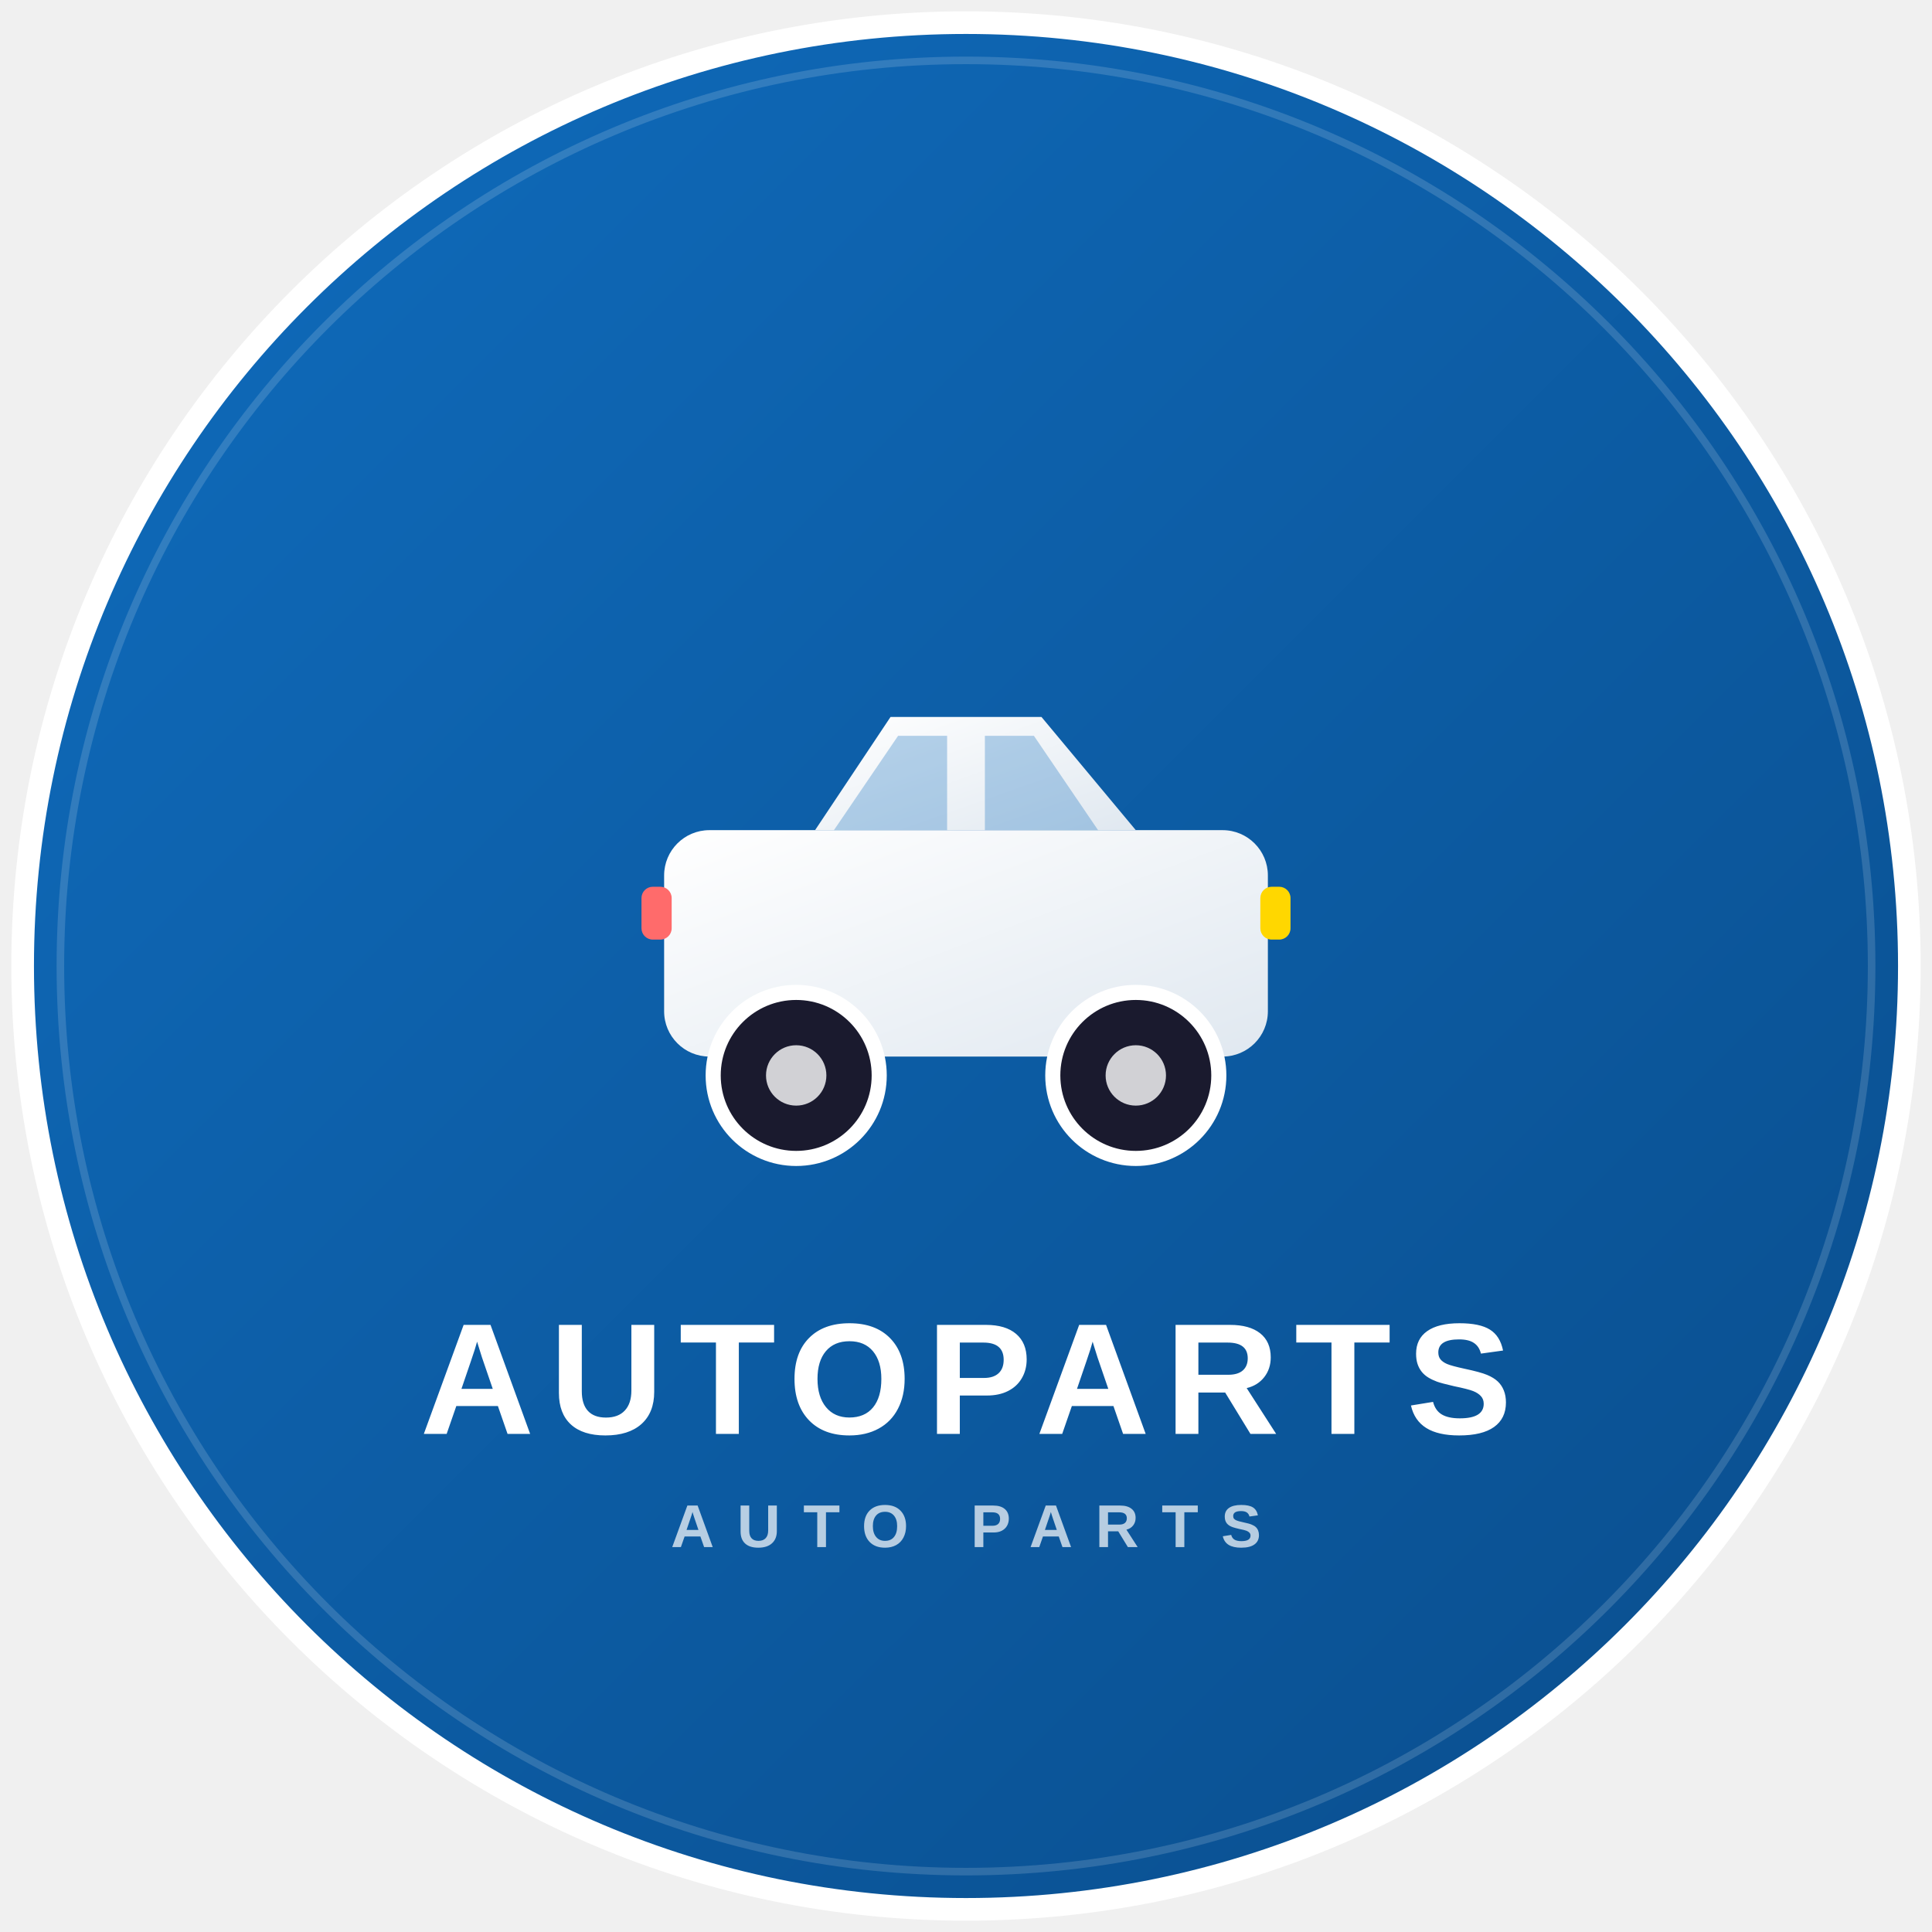
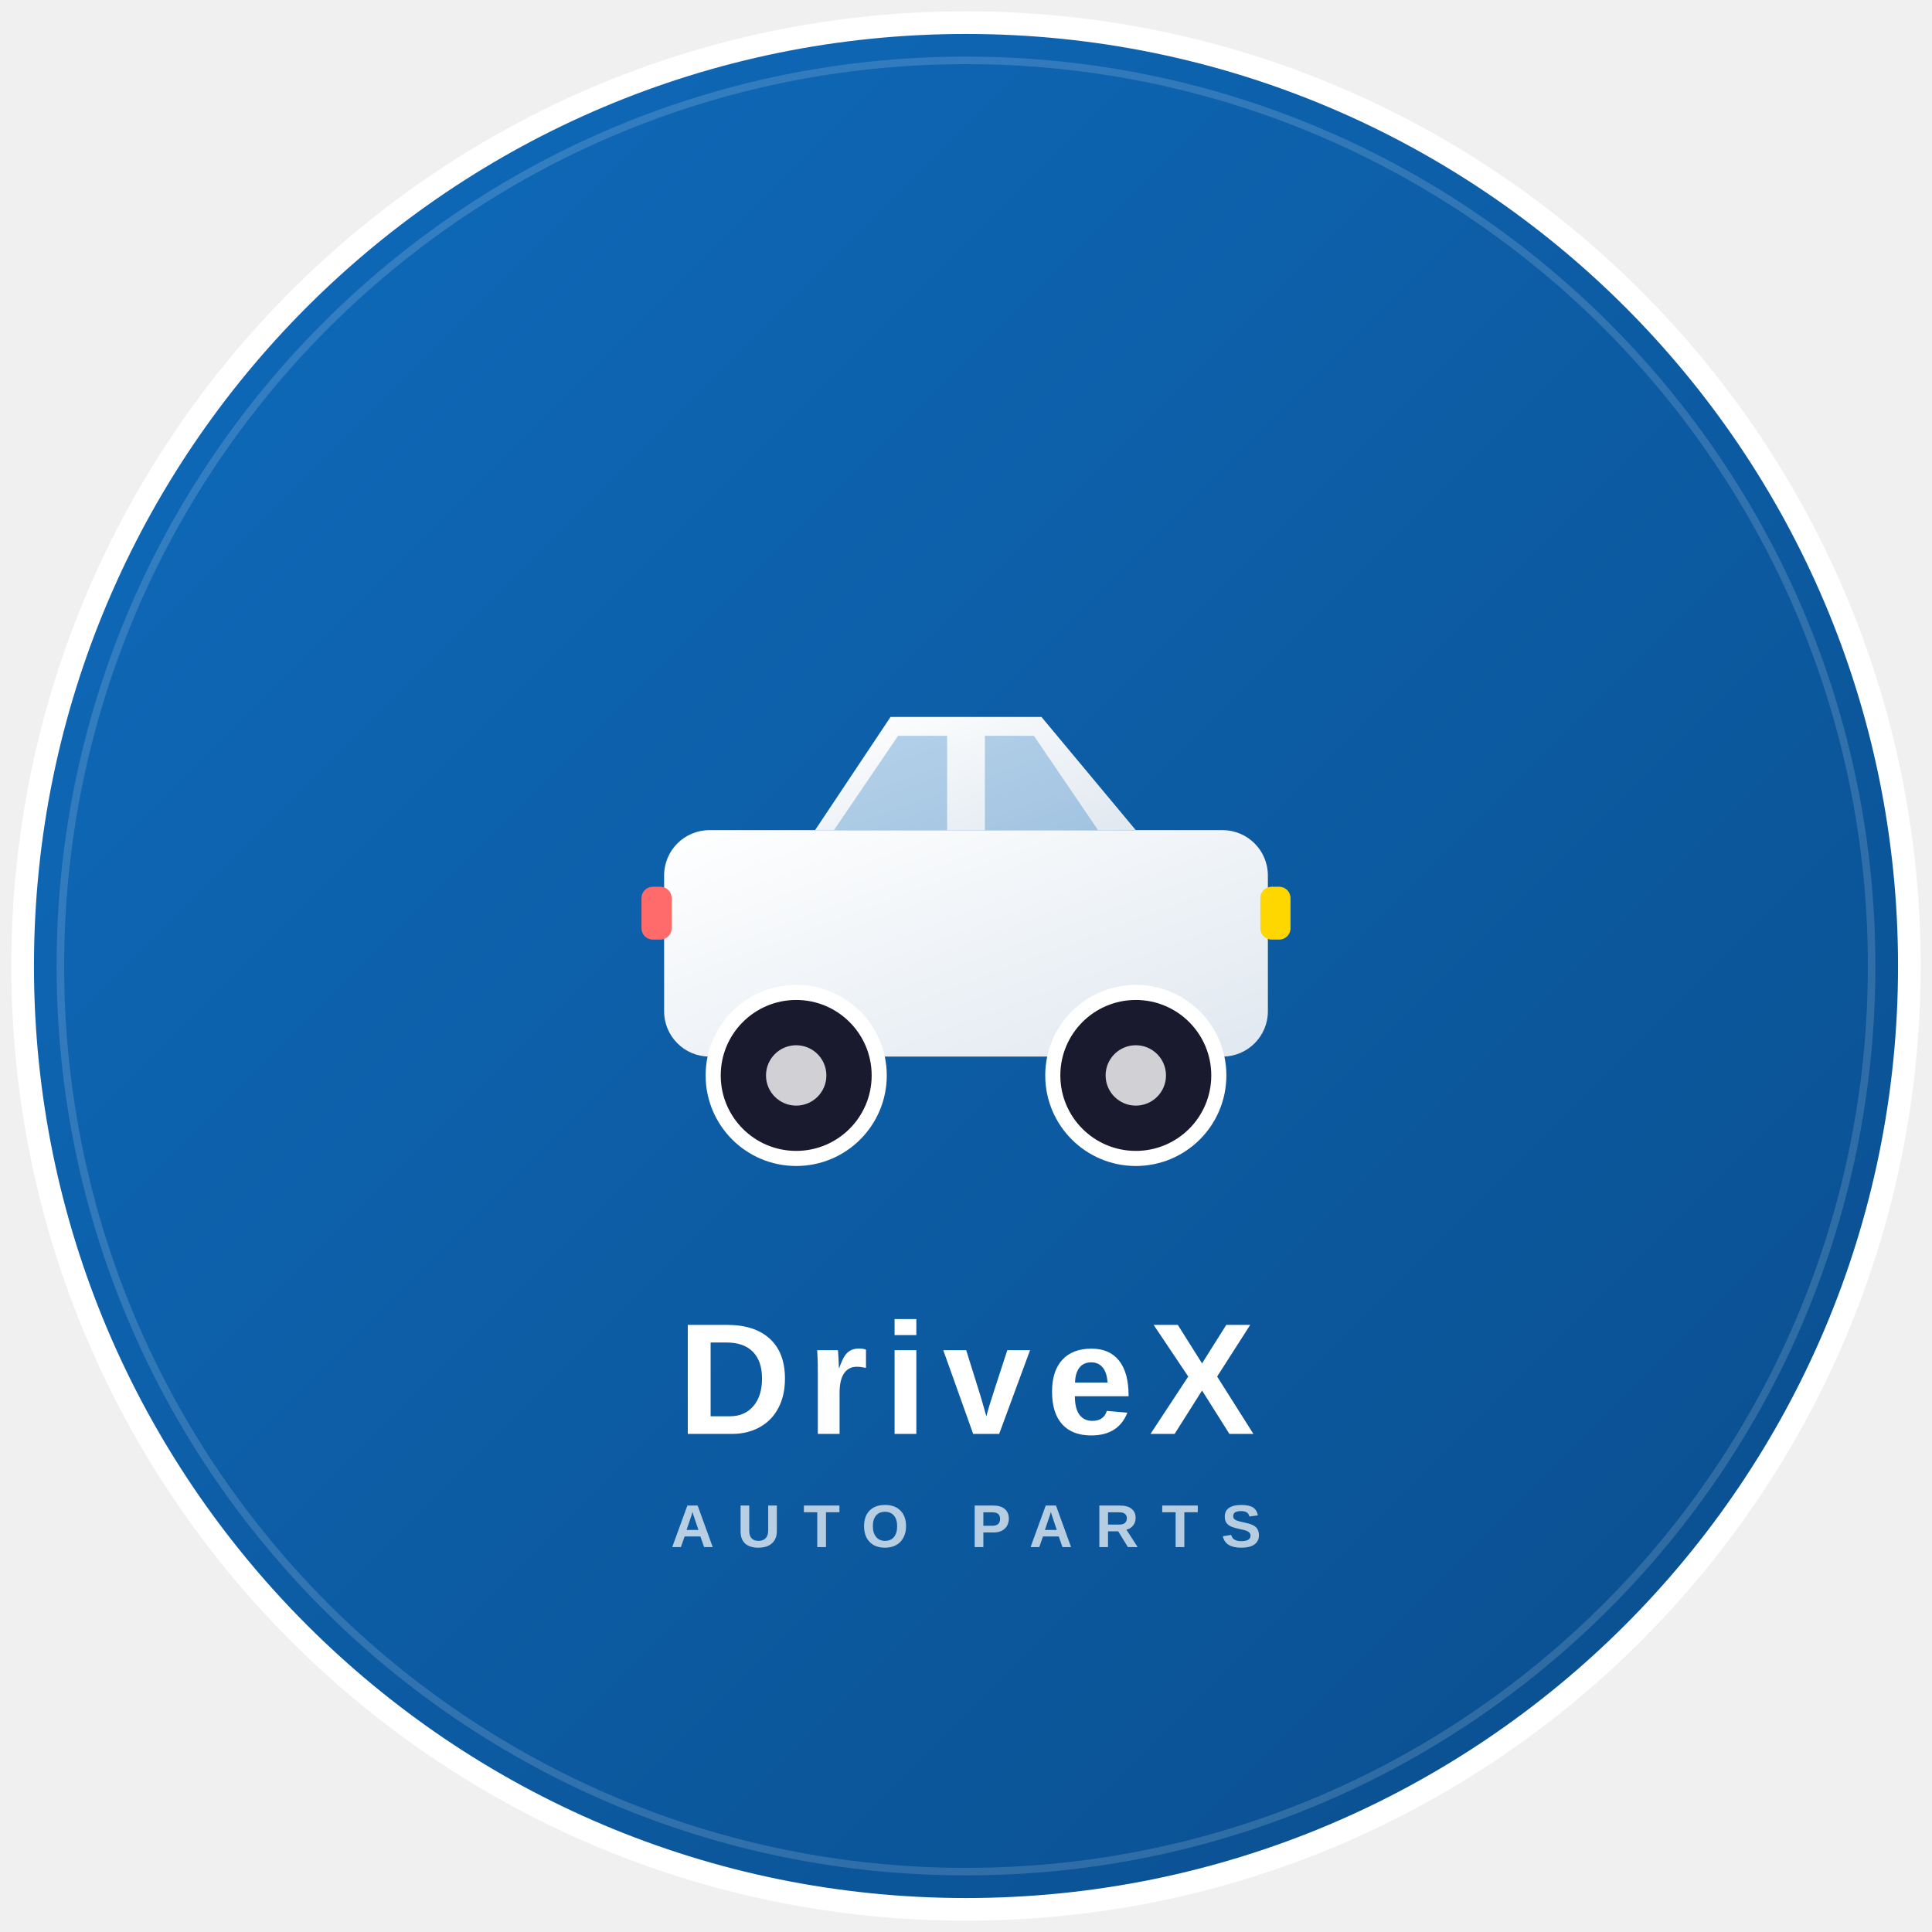
<svg xmlns="http://www.w3.org/2000/svg" viewBox="0 0 512 512" width="512" height="512">
  <defs>
    <linearGradient id="bg" x1="0%" y1="0%" x2="100%" y2="100%">
      <stop offset="0%" style="stop-color:#0F6CBD" />
      <stop offset="100%" style="stop-color:#0A4D8C" />
    </linearGradient>
    <linearGradient id="car" x1="0%" y1="0%" x2="100%" y2="100%">
      <stop offset="0%" style="stop-color:#FFFFFF" />
      <stop offset="100%" style="stop-color:#E0E8F0" />
    </linearGradient>
  </defs>
  <circle cx="256" cy="256" r="250" fill="url(#bg)" stroke="#FFFFFF" stroke-width="6" />
  <circle cx="256" cy="256" r="240" fill="none" stroke="#FFFFFF" stroke-opacity="0.15" stroke-width="2" />
  <g transform="translate(256,230)">
    <rect x="-80" y="-10" width="160" height="60" rx="12" fill="url(#car)" />
    <path d="M-40,-10 L-20,-40 L20,-40 L45,-10" fill="url(#car)" />
    <path d="M-35,-10 L-18,-35 L-5,-35 L-5,-10 Z" fill="#0F6CBD" opacity="0.3" />
    <path d="M5,-10 L5,-35 L18,-35 L35,-10 Z" fill="#0F6CBD" opacity="0.3" />
    <circle cx="-45" cy="55" r="22" fill="#1A1A2E" stroke="#FFFFFF" stroke-width="4" />
    <circle cx="-45" cy="55" r="8" fill="#FFFFFF" opacity="0.8" />
    <circle cx="45" cy="55" r="22" fill="#1A1A2E" stroke="#FFFFFF" stroke-width="4" />
    <circle cx="45" cy="55" r="8" fill="#FFFFFF" opacity="0.8" />
    <rect x="78" y="5" width="8" height="14" rx="3" fill="#FFD700" />
    <rect x="-86" y="5" width="8" height="14" rx="3" fill="#FF6B6B" />
  </g>
-   <text x="256" y="380" text-anchor="middle" font-family="Arial, sans-serif" font-weight="900" font-size="42" fill="#FFFFFF" letter-spacing="4">AUTOPARTS</text>
+   <text x="256" y="380" text-anchor="middle" font-family="Arial, sans-serif" font-weight="900" font-size="42" fill="#FFFFFF" letter-spacing="4">DriveX</text>
  <text x="256" y="410" text-anchor="middle" font-family="Arial, sans-serif" font-weight="600" font-size="16" fill="#FFFFFF" fill-opacity="0.7" letter-spacing="6">AUTO PARTS</text>
</svg>
